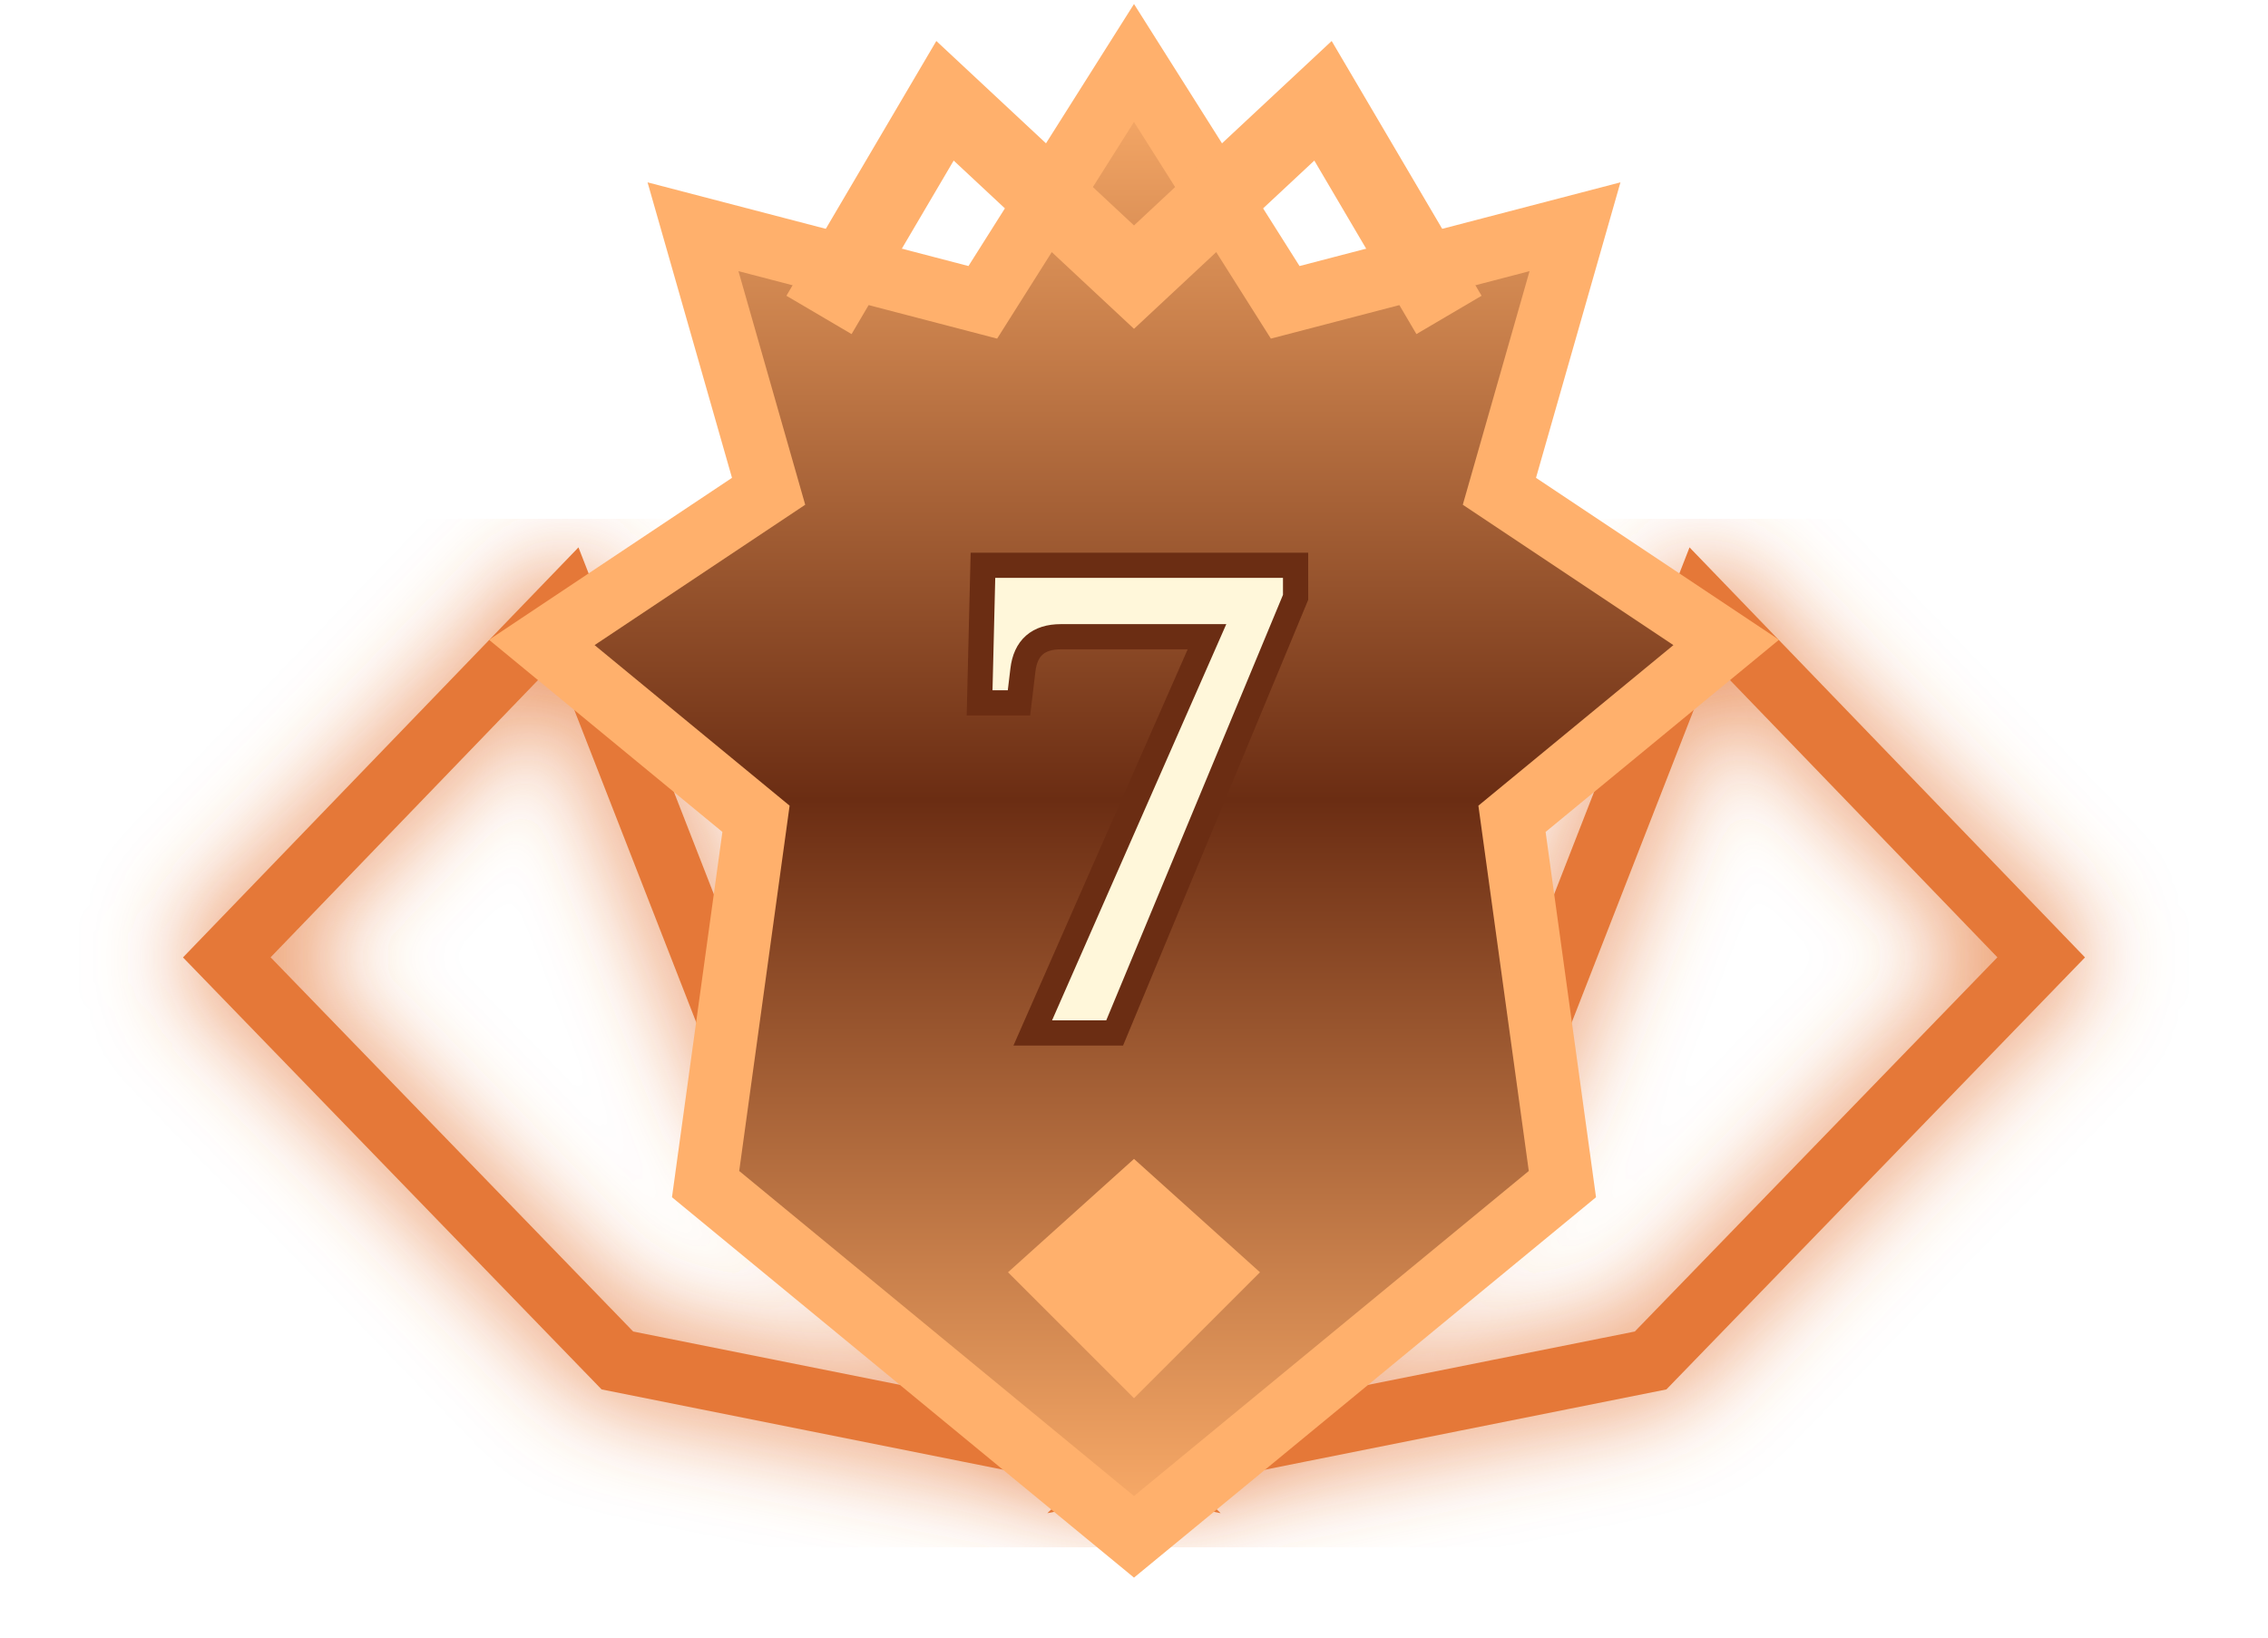
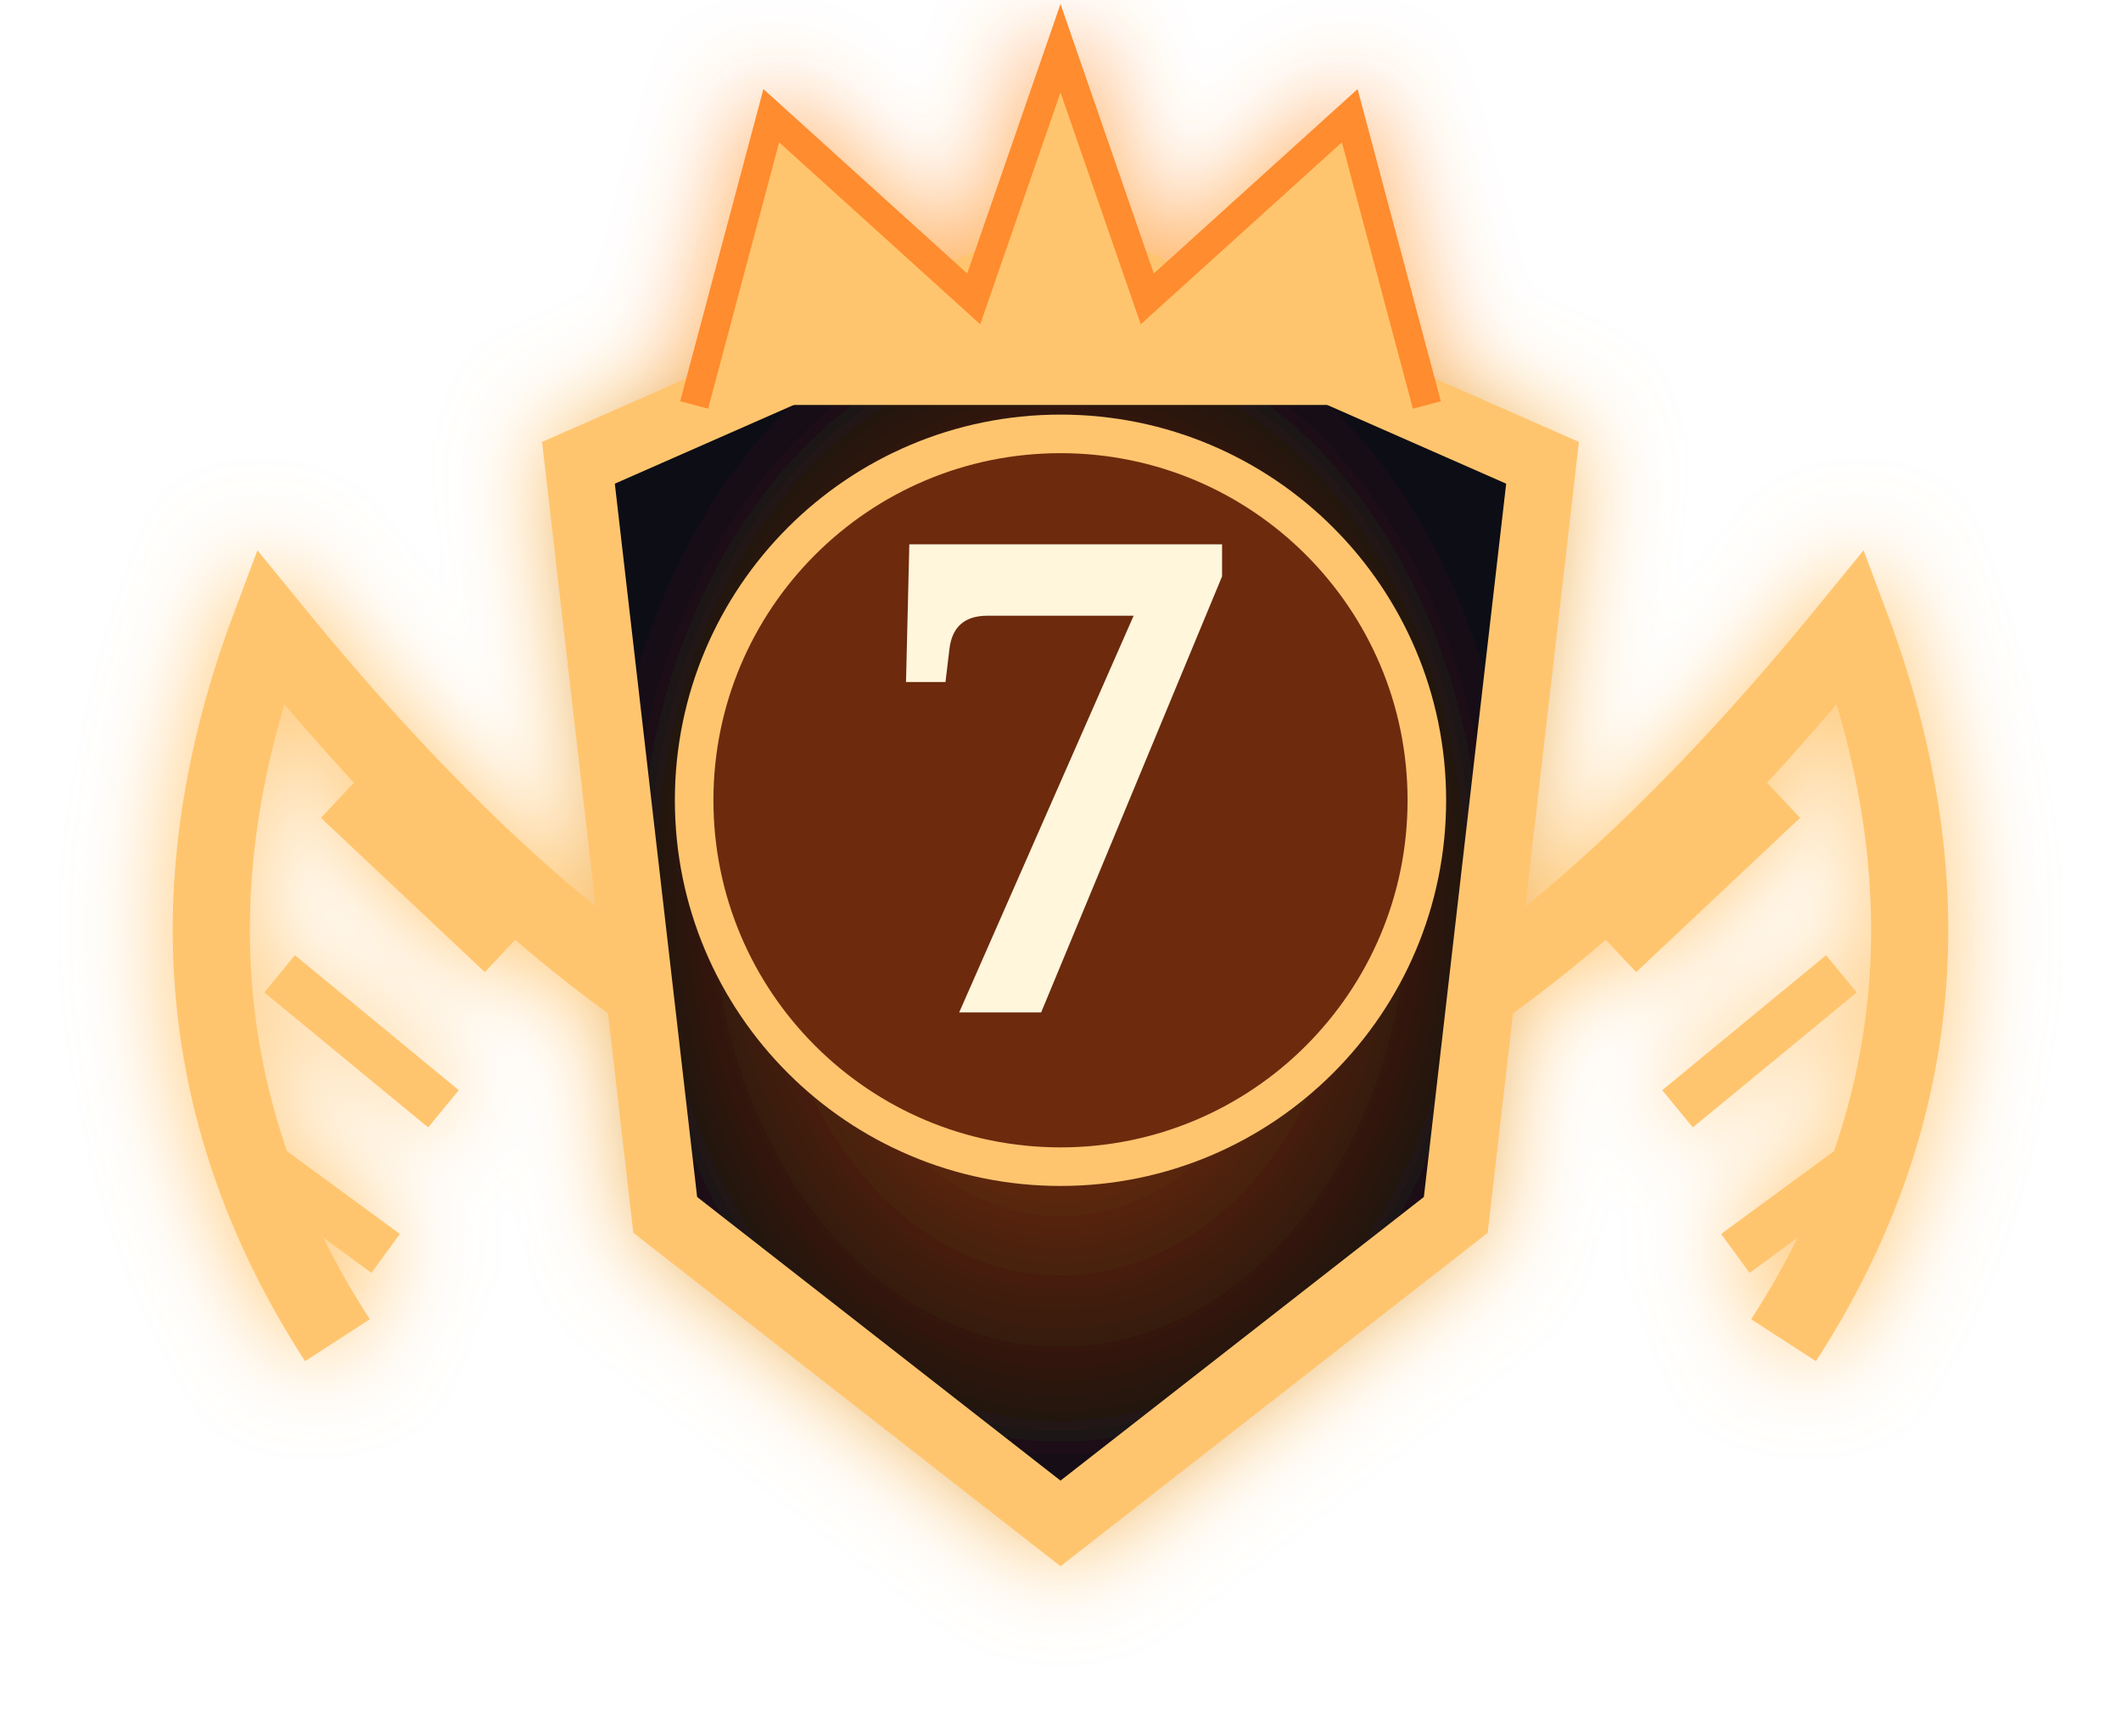
- <svg xmlns="http://www.w3.org/2000/svg" viewBox="0 0 180 130">
+ <svg xmlns="http://www.w3.org/2000/svg" viewBox="0 0 220 180">
  <defs>
-     <filter id="g">
-       <feGaussianBlur stdDeviation="4" result="b" />
+     <radialGradient id="s">
+       <stop stop-color="#ffc56e" />
+       <stop offset=".38" stop-color="#6d2c10" />
+       <stop offset="1" stop-color="#090b12" />
+     </radialGradient>
+     <filter id="g" x="-40%" y="-40%" width="180%" height="180%">
+       <feGaussianBlur stdDeviation="5" result="b" />
      <feMerge>
        <feMergeNode in="b" />
        <feMergeNode in="SourceGraphic" />
      </feMerge>
    </filter>
-     <linearGradient id="m" x2="0" y2="1">
-       <stop stop-color="#ffb06c" />
-       <stop offset=".5" stop-color="#6b2d13" />
-       <stop offset="1" stop-color="#ffb06c" />
-     </linearGradient>
  </defs>
-   <g filter="url(#g)" fill="none" stroke="#e57838" stroke-width="5">
-     <path d="M18 76 45 48 61 89 89 116 49 108z" />
-     <path d="M162 76 135 48 119 89 91 116 131 108z" />
+   <g filter="url(#g)">
+     <path d="M35 139Q13 105 28 65Q50 92 70 105M185 139Q207 105 192 65Q170 92 150 105" fill="none" stroke="#ffc56e" stroke-width="8" />
+     <g fill="none" stroke="#ffc56e" stroke-width="5">
+       <path d="M40 130 25 119M46 115 29 101M52 99 35 83M180 130 195 119M174 115 191 101M168 99 185 83" />
+     </g>
+     <path d="M110 26 160 48 151 126 110 158 69 126 60 48Z" fill="url(#s)" stroke="#ffc56e" stroke-width="7" />
+     <path d="M72 42 80 12 101 31 110 5 119 31 140 12 148 42" fill="#ffc56e" stroke="#ff8c2e" stroke-width="3" />
+     <circle cx="110" cy="83" r="38" fill="#6d2c10" stroke="#ffc56e" stroke-width="4" />
+     <text x="110" y="105" text-anchor="middle" font-family="Georgia" font-weight="900" font-size="68" fill="#fff6dc">7</text>
  </g>
-   <path d="M90 5 102 24 125 18 119 39 137 51 120 65 124 94 90 122 56 94 60 65 43 51 61 39 55 18 78 24z" fill="url(#m)" stroke="#ffb06c" stroke-width="5" />
-   <path d="M65 25 75 8 90 22 105 8 115 25" fill="none" stroke="#ffb06c" stroke-width="6" />
-   <text x="90" y="82" text-anchor="middle" font-family="Georgia" font-weight="900" font-size="52" fill="#fff7da" stroke="#6b2d13" stroke-width="2">7</text>
-   <path d="M80 101 90 92 100 101 90 111z" fill="#ffb06c" />
</svg>
